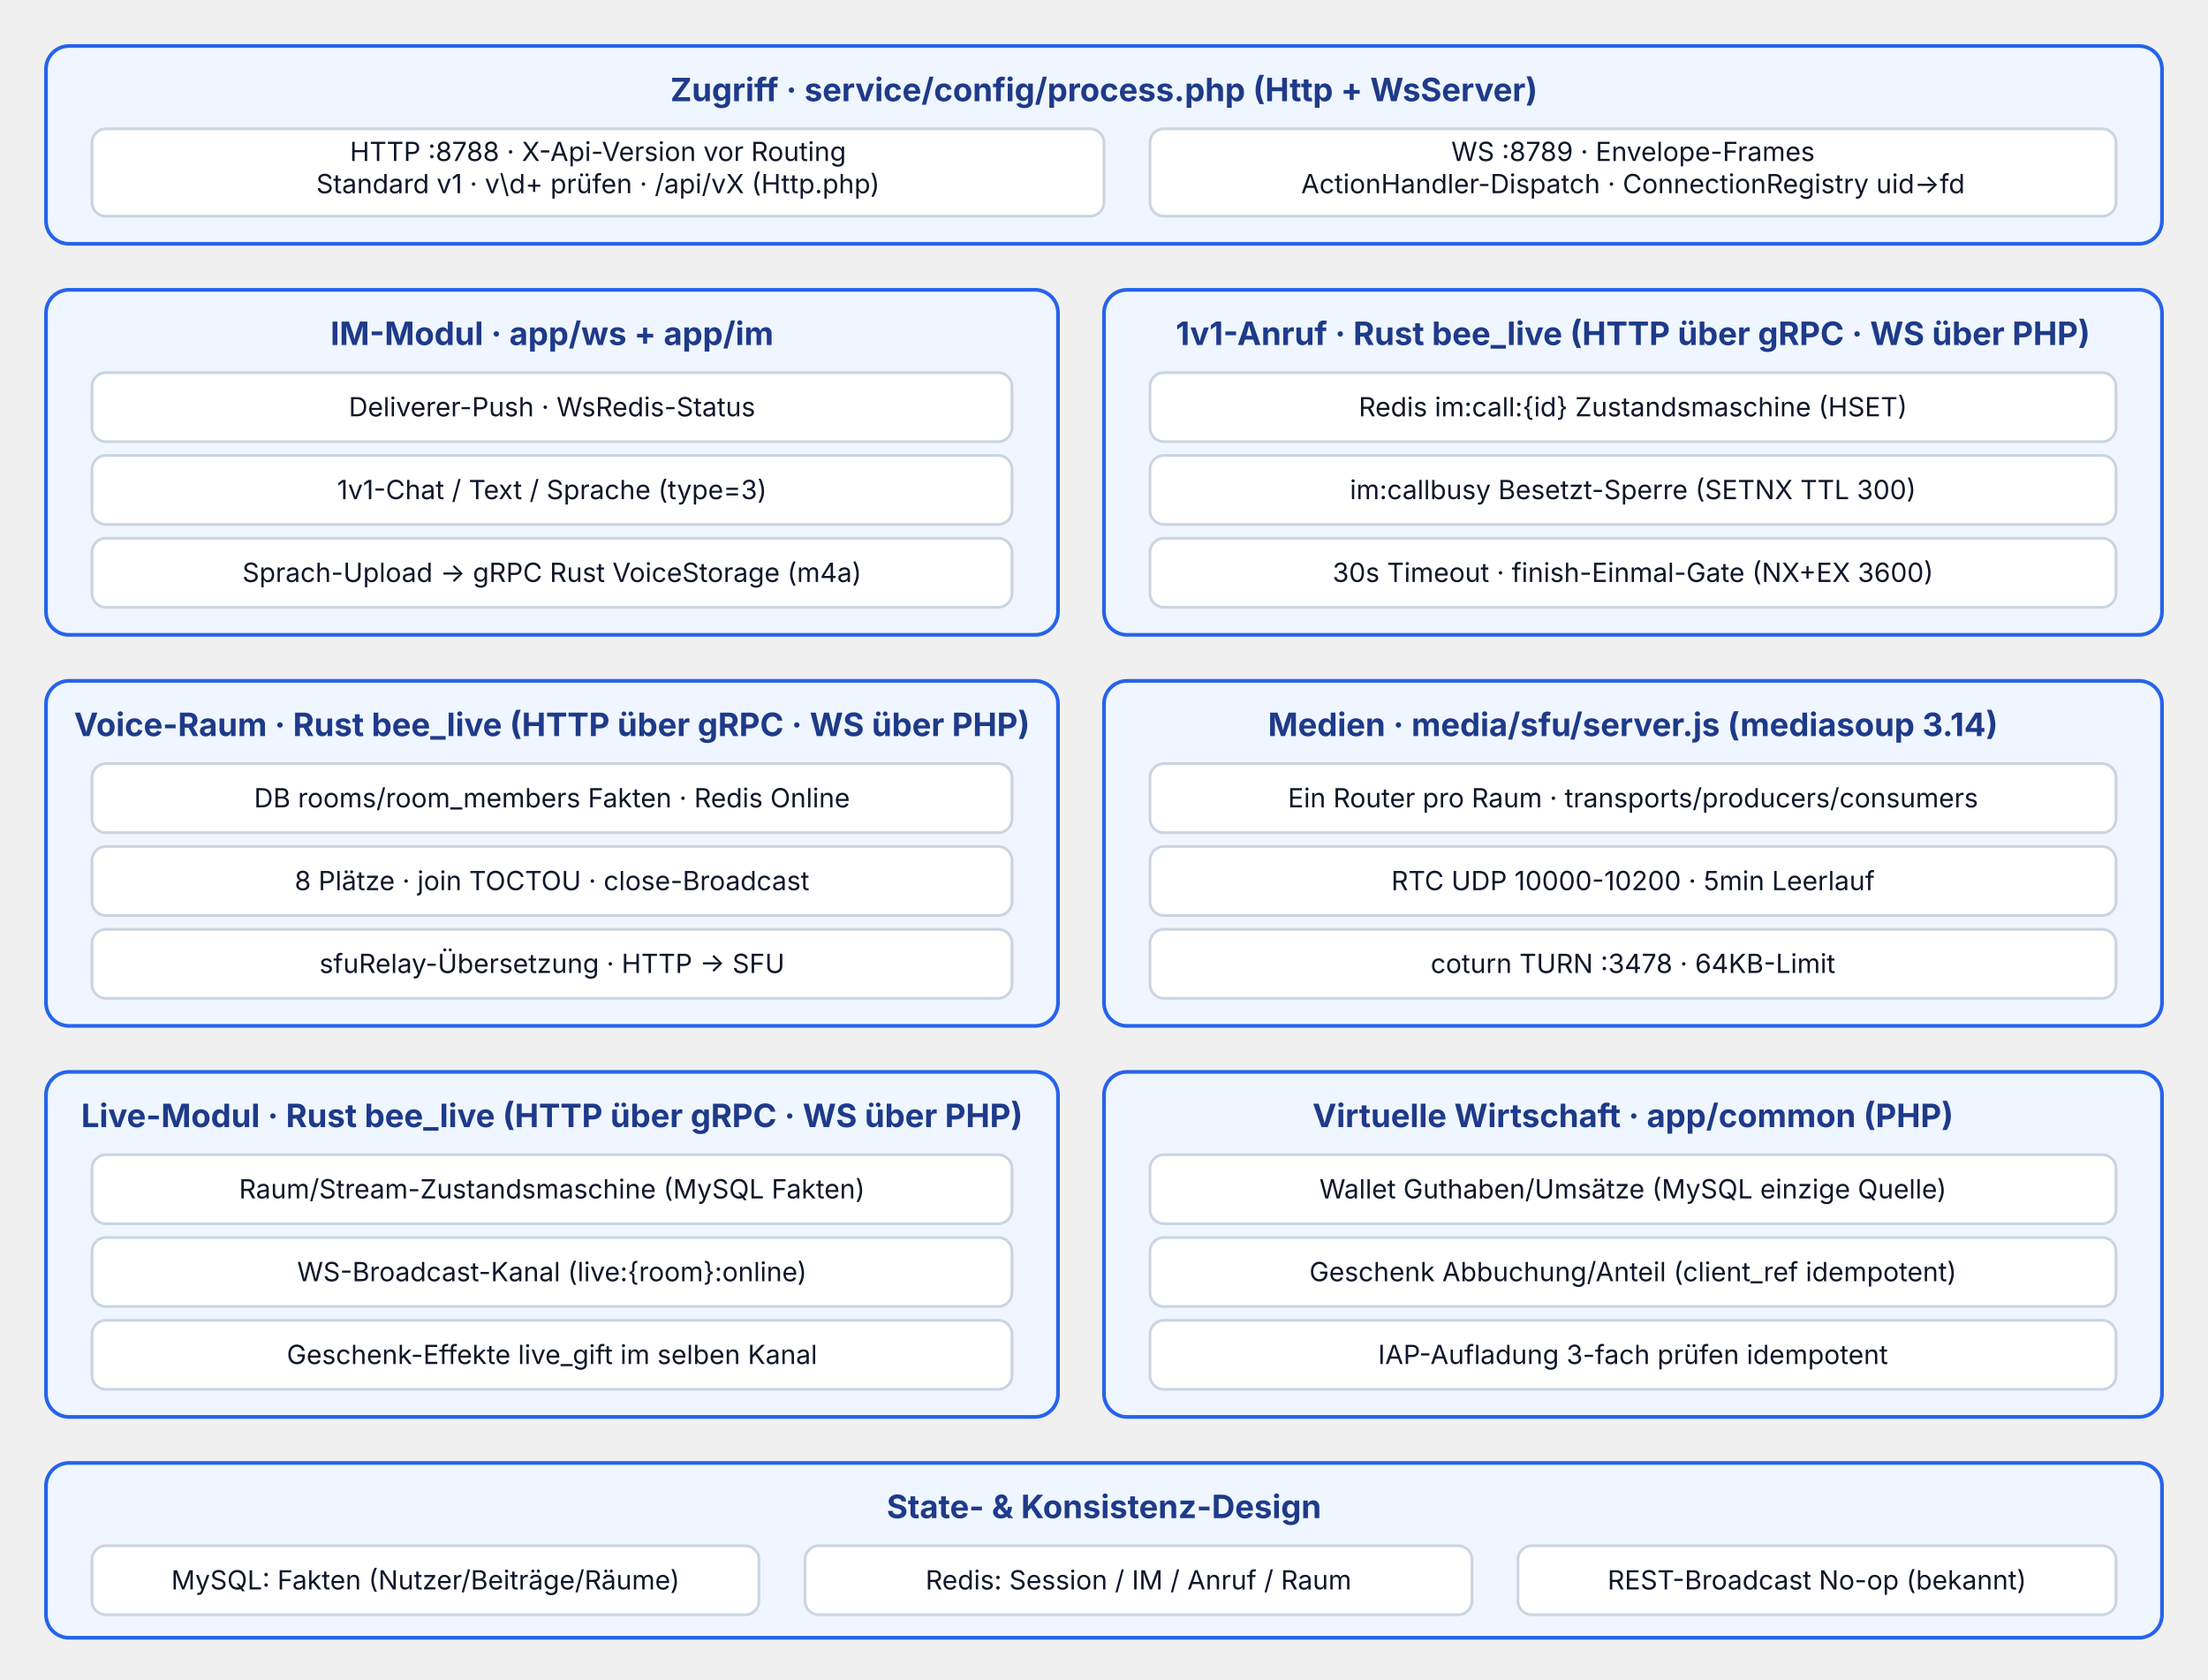
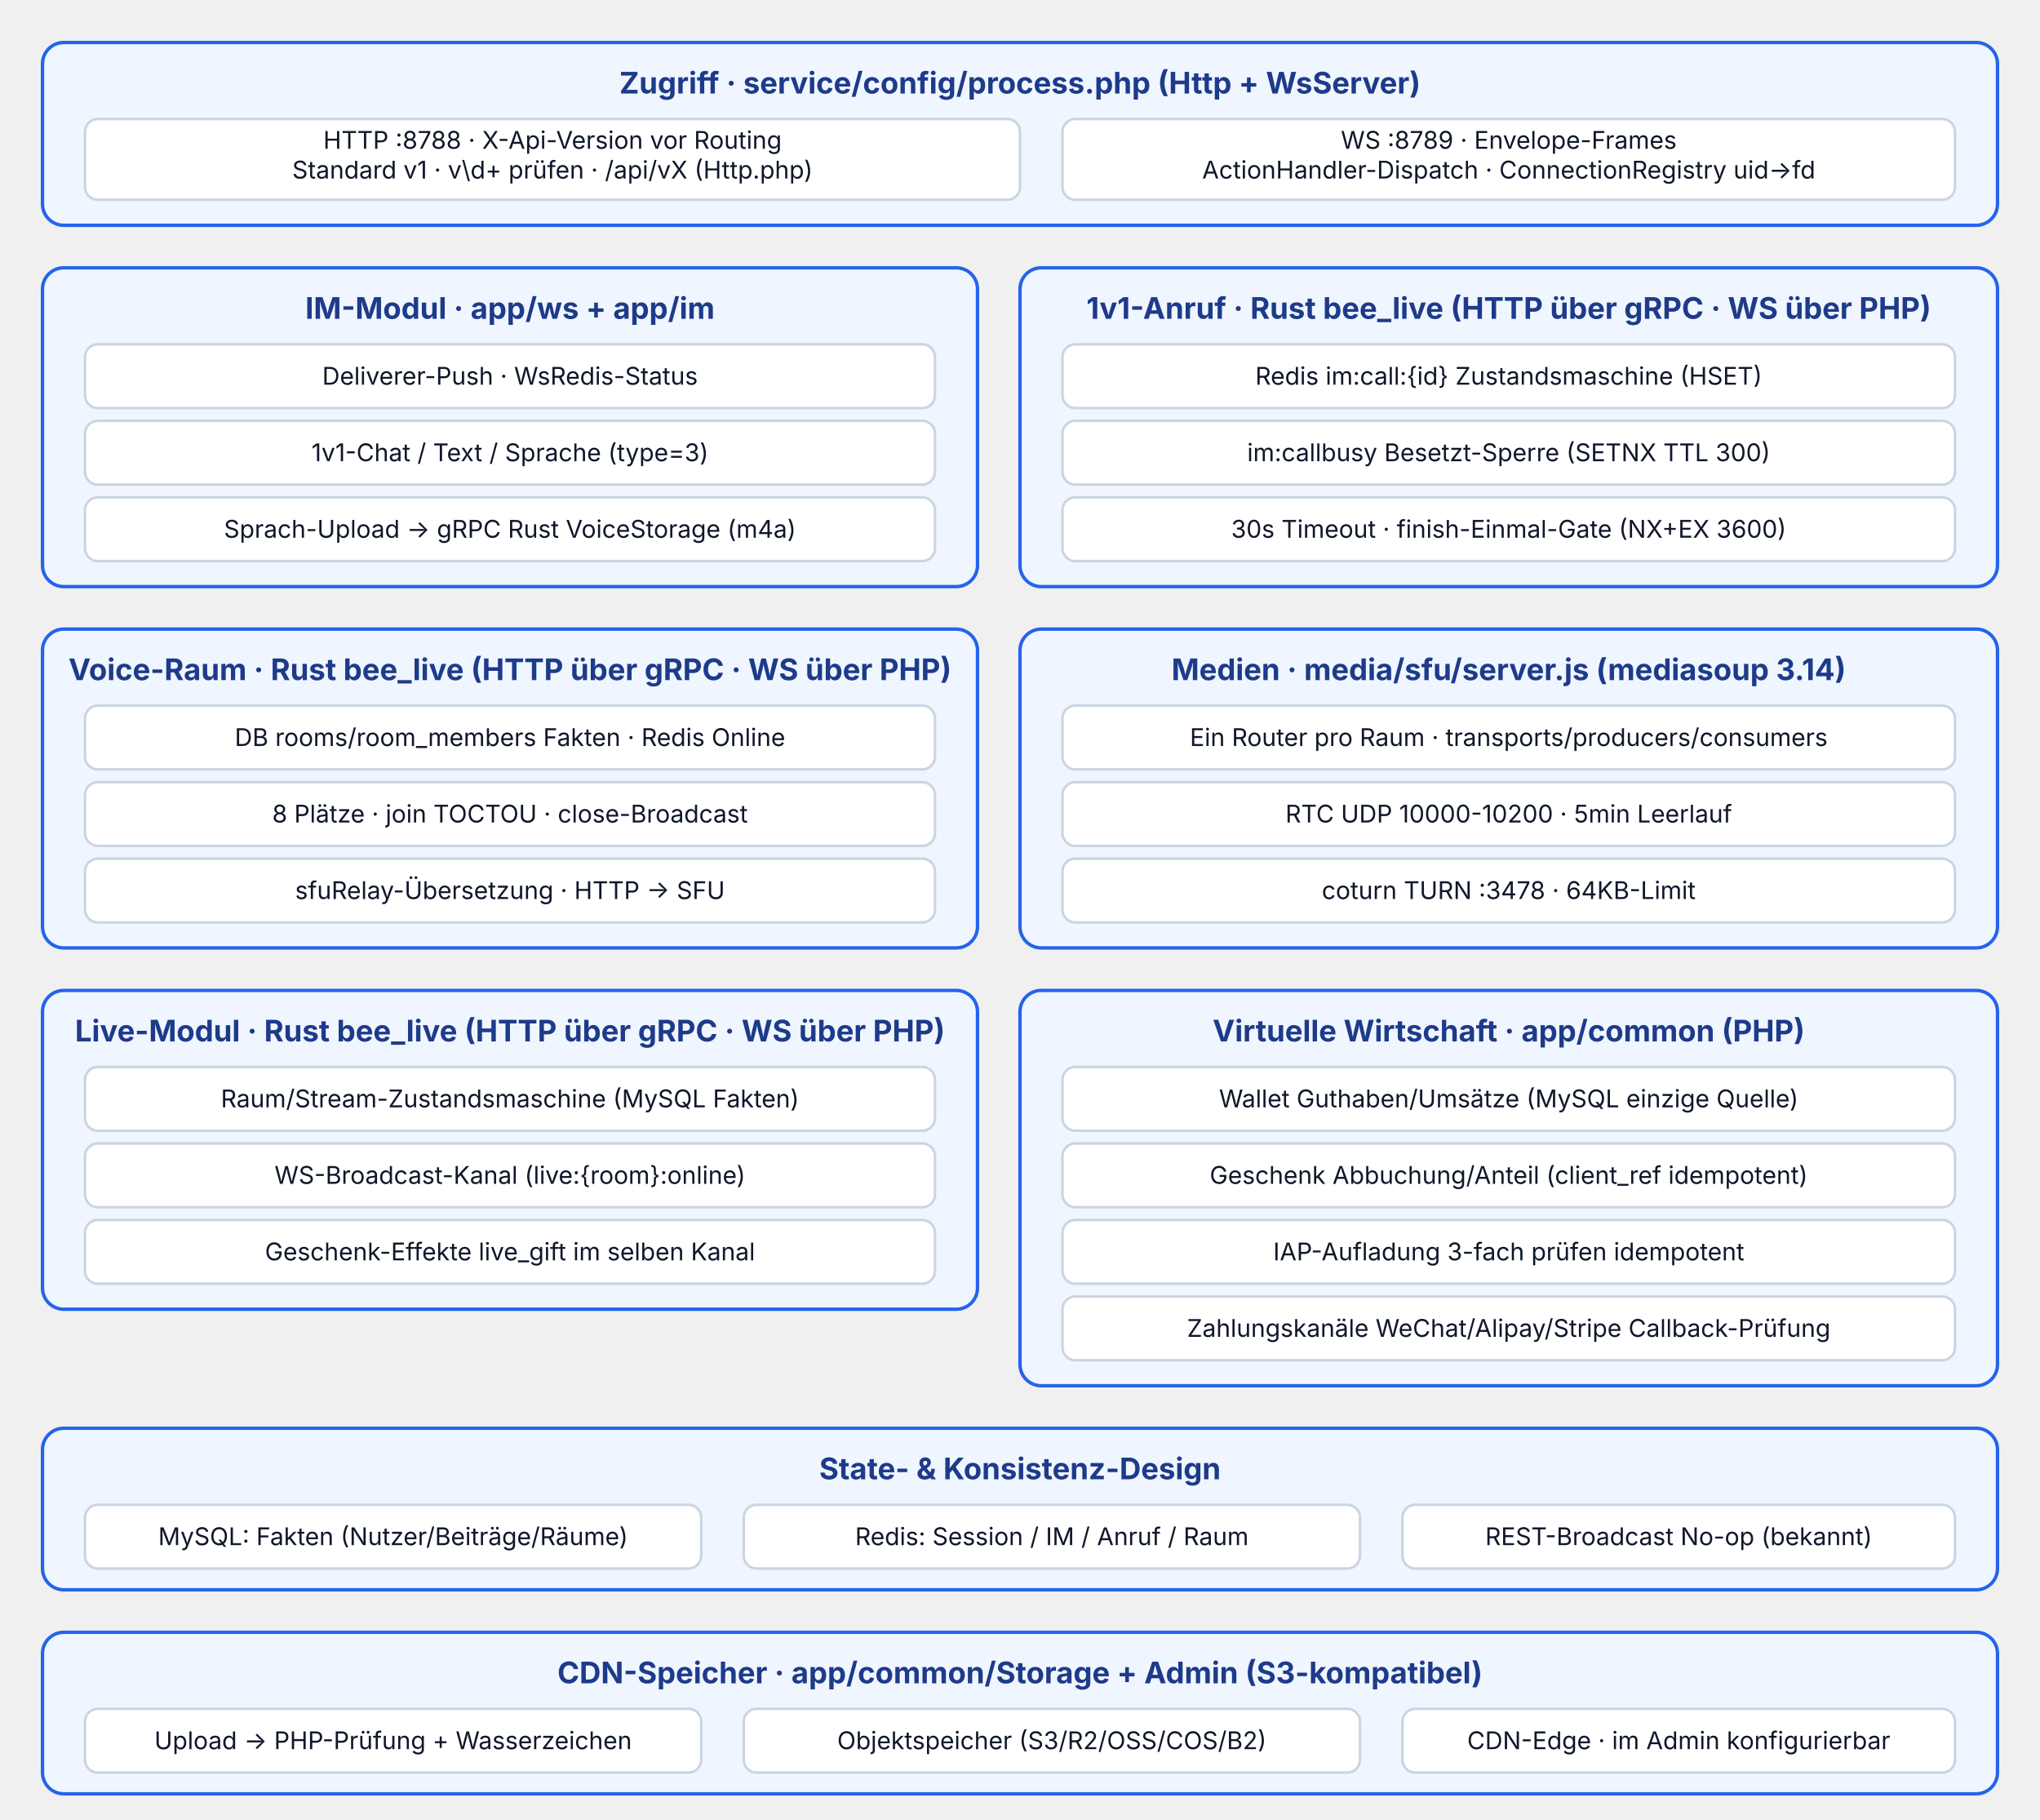
- <svg xmlns="http://www.w3.org/2000/svg" viewBox="0 0 960 730" width="100%" font-family="system-ui, -apple-system, 'Segoe UI', 'PingFang SC', 'Microsoft YaHei', sans-serif">
+ <svg xmlns="http://www.w3.org/2000/svg" viewBox="0 0 960 856" width="100%" font-family="system-ui, -apple-system, 'Segoe UI', 'PingFang SC', 'Microsoft YaHei', sans-serif">
  <style>
    .mod  { fill: #eff6ff; stroke: #2563eb; stroke-width: 1.6; rx: 10 }
    .it   { fill: #ffffff; stroke: #cbd5e1; stroke-width: 1.2; rx: 6 }
    .tm   { font-size: 14px; font-weight: 700; fill: #1e3a8a; text-anchor: middle }
    .t    { font-size: 11.5px; fill: #0f172a; text-anchor: middle }
  </style>
  <rect class="mod" x="20" y="20" width="920" height="86" />
  <text class="tm" x="480" y="44">Zugriff · service/config/process.php (Http + WsServer)</text>
  <rect class="it" x="40" y="56" width="440" height="38" />
  <text class="t" x="260" y="70">HTTP :8788 · X-Api-Version vor Routing</text>
  <text class="t" x="260" y="84" font-size="10" fill="#64748b">Standard v1 · v\d+ prüfen · /api/vX (Http.php)</text>
  <rect class="it" x="500" y="56" width="420" height="38" />
  <text class="t" x="710" y="70">WS :8789 · Envelope-Frames</text>
  <text class="t" x="710" y="84" font-size="10" fill="#64748b">ActionHandler-Dispatch · ConnectionRegistry uid→fd</text>
  <rect class="mod" x="20" y="126" width="440" height="150" />
  <text class="tm" x="240" y="150">IM-Modul · app/ws + app/im</text>
  <rect class="it" x="40" y="162" width="400" height="30" />
  <text class="t" x="240" y="181">Deliverer-Push · WsRedis-Status</text>
  <rect class="it" x="40" y="198" width="400" height="30" />
  <text class="t" x="240" y="217">1v1-Chat / Text / Sprache (type=3)</text>
  <rect class="it" x="40" y="234" width="400" height="30" />
  <text class="t" x="240" y="253">Sprach-Upload → gRPC Rust VoiceStorage (m4a)</text>
  <rect class="mod" x="480" y="126" width="460" height="150" />
  <text class="tm" x="710" y="150">1v1-Anruf · Rust bee_live (HTTP über gRPC · WS über PHP)</text>
  <rect class="it" x="500" y="162" width="420" height="30" />
  <text class="t" x="710" y="181">Redis im:call:{id} Zustandsmaschine (HSET)</text>
  <rect class="it" x="500" y="198" width="420" height="30" />
  <text class="t" x="710" y="217">im:callbusy Besetzt-Sperre (SETNX TTL 300)</text>
  <rect class="it" x="500" y="234" width="420" height="30" />
  <text class="t" x="710" y="253">30s Timeout · finish-Einmal-Gate (NX+EX 3600)</text>
  <rect class="mod" x="20" y="296" width="440" height="150" />
  <text class="tm" x="240" y="320">Voice-Raum · Rust bee_live (HTTP über gRPC · WS über PHP)</text>
  <rect class="it" x="40" y="332" width="400" height="30" />
  <text class="t" x="240" y="351">DB rooms/room_members Fakten · Redis Online</text>
  <rect class="it" x="40" y="368" width="400" height="30" />
  <text class="t" x="240" y="387">8 Plätze · join TOCTOU · close-Broadcast</text>
  <rect class="it" x="40" y="404" width="400" height="30" />
  <text class="t" x="240" y="423">sfuRelay-Übersetzung · HTTP → SFU</text>
  <rect class="mod" x="480" y="296" width="460" height="150" />
  <text class="tm" x="710" y="320">Medien · media/sfu/server.js (mediasoup 3.14)</text>
  <rect class="it" x="500" y="332" width="420" height="30" />
  <text class="t" x="710" y="351">Ein Router pro Raum · transports/producers/consumers</text>
  <rect class="it" x="500" y="368" width="420" height="30" />
  <text class="t" x="710" y="387">RTC UDP 10000-10200 · 5min Leerlauf</text>
  <rect class="it" x="500" y="404" width="420" height="30" />
  <text class="t" x="710" y="423">coturn TURN :3478 · 64KB-Limit</text>
  <rect class="mod" x="20" y="466" width="440" height="150" />
  <text class="tm" x="240" y="490">Live-Modul · Rust bee_live (HTTP über gRPC · WS über PHP)</text>
  <rect class="it" x="40" y="502" width="400" height="30" />
  <text class="t" x="240" y="521">Raum/Stream-Zustandsmaschine (MySQL Fakten)</text>
  <rect class="it" x="40" y="538" width="400" height="30" />
  <text class="t" x="240" y="557">WS-Broadcast-Kanal (live:{room}:online)</text>
  <rect class="it" x="40" y="574" width="400" height="30" />
  <text class="t" x="240" y="593">Geschenk-Effekte live_gift im selben Kanal</text>
-   <rect class="mod" x="480" y="466" width="460" height="150" />
+   <rect class="mod" x="480" y="466" width="460" height="186" />
  <text class="tm" x="710" y="490">Virtuelle Wirtschaft · app/common (PHP)</text>
  <rect class="it" x="500" y="502" width="420" height="30" />
  <text class="t" x="710" y="521">Wallet Guthaben/Umsätze (MySQL einzige Quelle)</text>
  <rect class="it" x="500" y="538" width="420" height="30" />
  <text class="t" x="710" y="557">Geschenk Abbuchung/Anteil (client_ref idempotent)</text>
  <rect class="it" x="500" y="574" width="420" height="30" />
  <text class="t" x="710" y="593">IAP-Aufladung 3-fach prüfen idempotent</text>
-   <rect class="mod" x="20" y="636" width="920" height="76" />
-   <text class="tm" x="480" y="660">State- &amp; Konsistenz-Design</text>
-   <rect class="it" x="40" y="672" width="290" height="30" />
-   <text class="t" x="185" y="691">MySQL: Fakten (Nutzer/Beiträge/Räume)</text>
-   <rect class="it" x="350" y="672" width="290" height="30" />
-   <text class="t" x="495" y="691">Redis: Session / IM / Anruf / Raum</text>
-   <rect class="it" x="660" y="672" width="260" height="30" />
-   <text class="t" x="790" y="691">REST-Broadcast No-op (bekannt)</text>
+   <rect class="it" x="500" y="610" width="420" height="30" />
+   <text class="t" x="710" y="629">Zahlungskanäle WeChat/Alipay/Stripe Callback-Prüfung</text>
+   <rect class="mod" x="20" y="672" width="920" height="76" />
+   <text class="tm" x="480" y="696">State- &amp; Konsistenz-Design</text>
+   <rect class="it" x="40" y="708" width="290" height="30" />
+   <text class="t" x="185" y="727">MySQL: Fakten (Nutzer/Beiträge/Räume)</text>
+   <rect class="it" x="350" y="708" width="290" height="30" />
+   <text class="t" x="495" y="727">Redis: Session / IM / Anruf / Raum</text>
+   <rect class="it" x="660" y="708" width="260" height="30" />
+   <text class="t" x="790" y="727">REST-Broadcast No-op (bekannt)</text>
+   <rect class="mod" x="20" y="768" width="920" height="76" />
+   <text class="tm" x="480" y="792">CDN-Speicher · app/common/Storage + Admin (S3-kompatibel)</text>
+   <rect class="it" x="40" y="804" width="290" height="30" />
+   <text class="t" x="185" y="823">Upload → PHP-Prüfung + Wasserzeichen</text>
+   <rect class="it" x="350" y="804" width="290" height="30" />
+   <text class="t" x="495" y="823">Objektspeicher (S3/R2/OSS/COS/B2)</text>
+   <rect class="it" x="660" y="804" width="260" height="30" />
+   <text class="t" x="790" y="823">CDN-Edge · im Admin konfigurierbar</text>
</svg>
